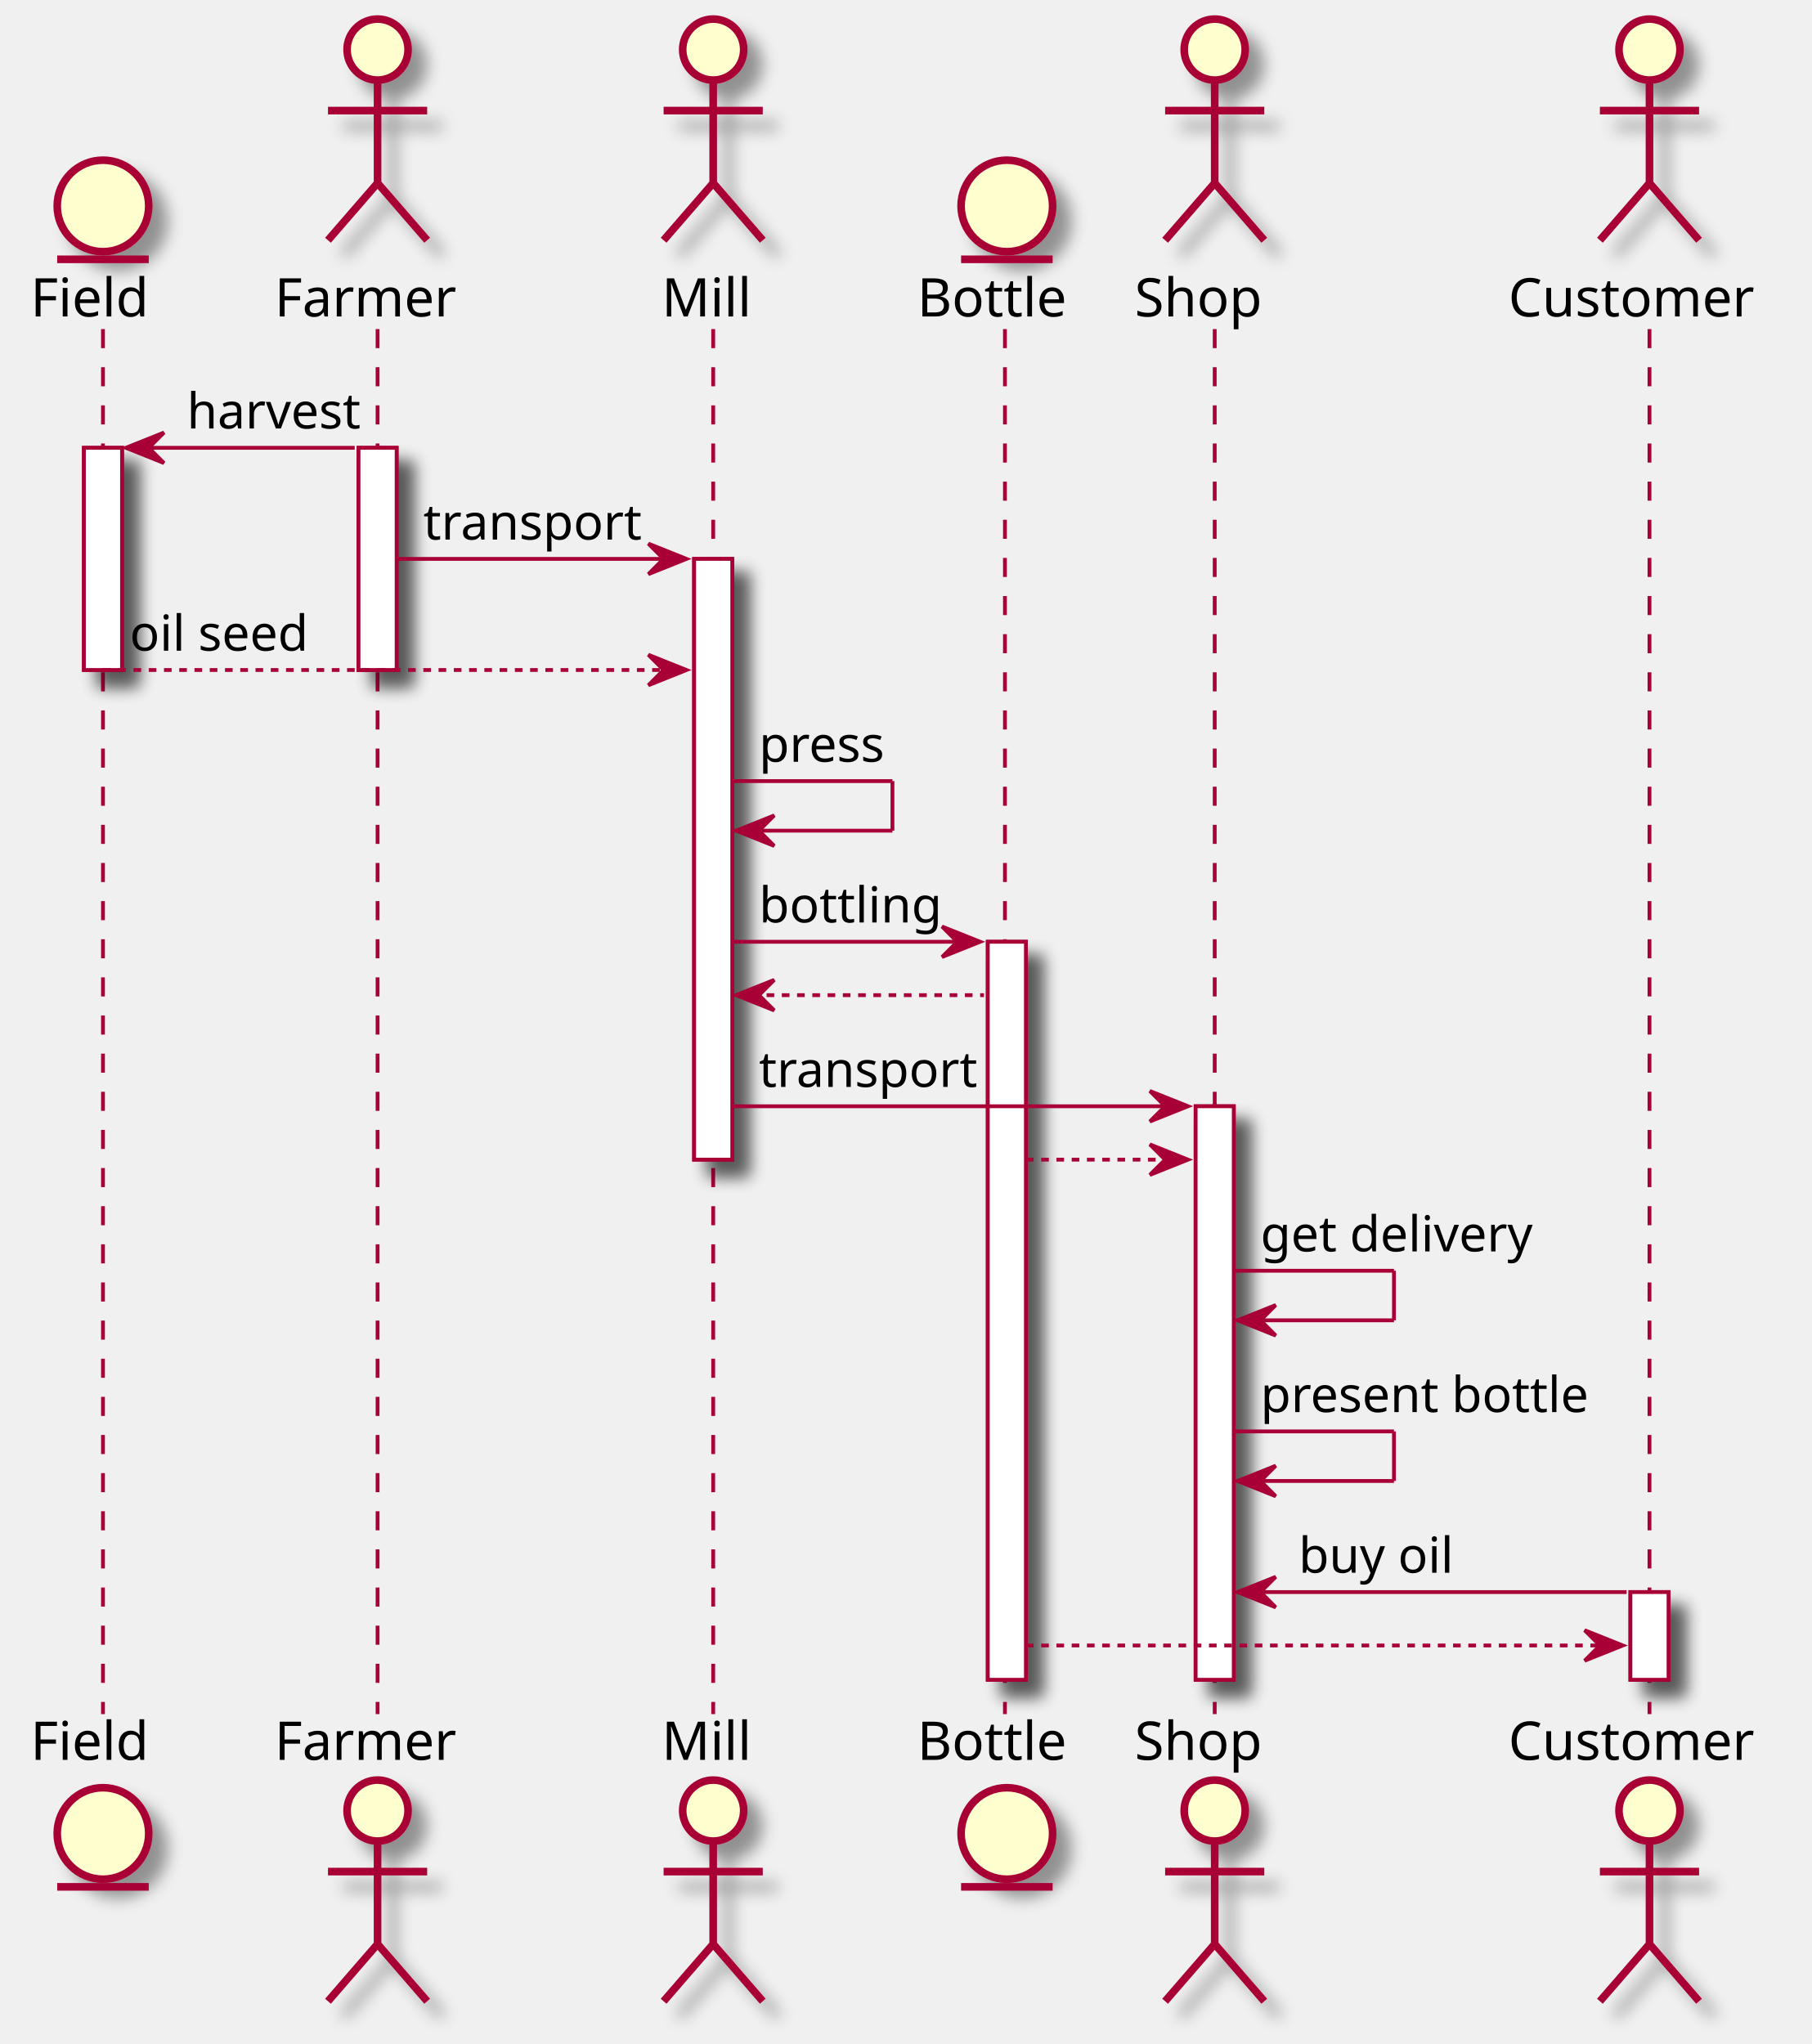
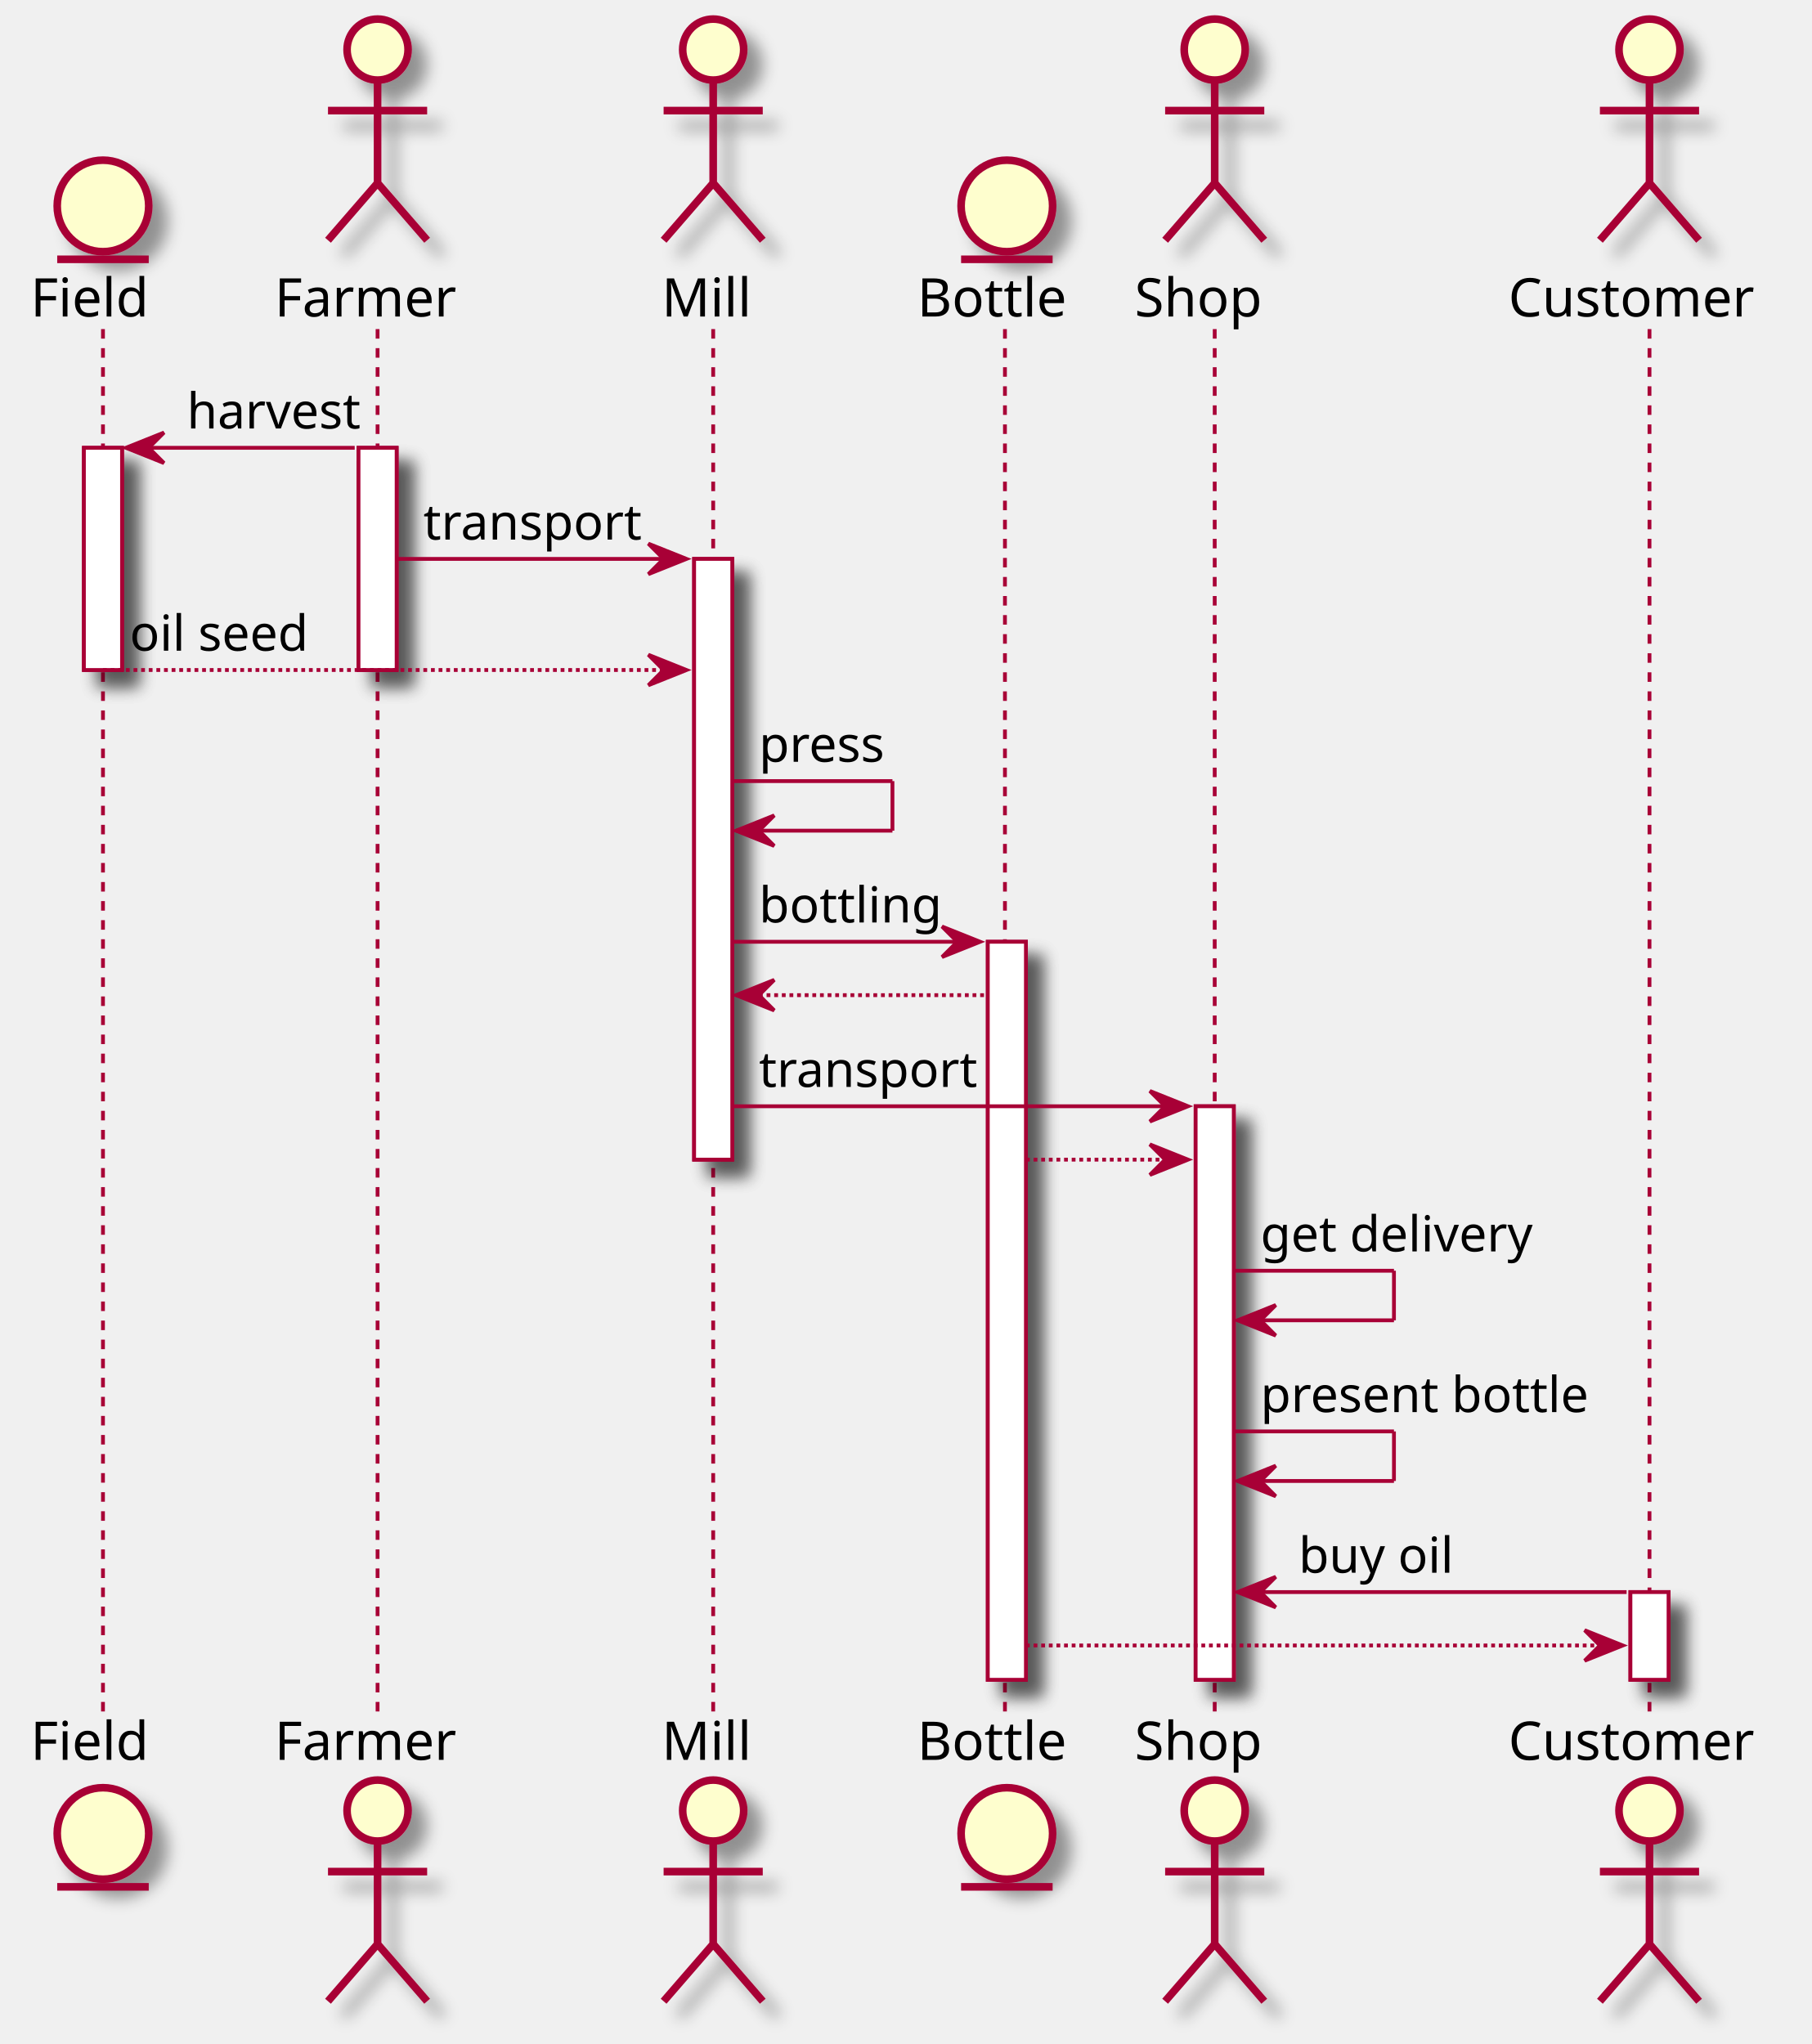
- <svg xmlns="http://www.w3.org/2000/svg" contentScriptType="application/ecmascript" contentStyleType="text/css" height="536px" preserveAspectRatio="none" style="width:475px;height:536px;" version="1.1" viewBox="0 0 475 536" width="475px" zoomAndPan="magnify">
+ <svg xmlns="http://www.w3.org/2000/svg" contentScriptType="application/ecmascript" contentStyleType="text/css" height="1072px" preserveAspectRatio="none" style="width:950px;height:1072px;" version="1.1" viewBox="0 0 950 1072" width="950px" zoomAndPan="magnify">
  <defs>
-     <filter height="300%" id="fg4uqofsd87id" width="300%" x="-1" y="-1">
-       <feGaussianBlur result="blurOut" stdDeviation="2.0" />
+     <filter height="300%" id="fy9hxtqccyv0g" width="300%" x="-1" y="-1">
+       <feGaussianBlur result="blurOut" stdDeviation="4.0" />
      <feColorMatrix in="blurOut" result="blurOut2" type="matrix" values="0 0 0 0 0 0 0 0 0 0 0 0 0 0 0 0 0 0 .4 0" />
-       <feOffset dx="4.0" dy="4.0" in="blurOut2" result="blurOut3" />
+       <feOffset dx="8.0" dy="8.0" in="blurOut2" result="blurOut3" />
      <feBlend in="SourceGraphic" in2="blurOut3" mode="normal" />
    </filter>
  </defs>
  <g>
-     <rect fill="#FFFFFF" filter="url(#fg4uqofsd87id)" height="58.266" style="stroke: #A80036; stroke-width: 1.0;" width="10" x="22" y="117.43" />
-     <rect fill="#FFFFFF" filter="url(#fg4uqofsd87id)" height="58.266" style="stroke: #A80036; stroke-width: 1.0;" width="10" x="94" y="117.43" />
-     <rect fill="#FFFFFF" filter="url(#fg4uqofsd87id)" height="157.531" style="stroke: #A80036; stroke-width: 1.0;" width="10" x="182" y="146.562" />
-     <rect fill="#FFFFFF" filter="url(#fg4uqofsd87id)" height="193.531" style="stroke: #A80036; stroke-width: 1.0;" width="10" x="259" y="246.961" />
-     <rect fill="#FFFFFF" filter="url(#fg4uqofsd87id)" height="150.398" style="stroke: #A80036; stroke-width: 1.0;" width="10" x="313.5" y="290.094" />
-     <rect fill="#FFFFFF" filter="url(#fg4uqofsd87id)" height="23" style="stroke: #A80036; stroke-width: 1.0;" width="10" x="427.5" y="417.492" />
-     <line style="stroke: #A80036; stroke-width: 1.0; stroke-dasharray: 5.0,5.0;" x1="27" x2="27" y1="86.297" y2="449.492" />
-     <line style="stroke: #A80036; stroke-width: 1.0; stroke-dasharray: 5.0,5.0;" x1="99" x2="99" y1="86.297" y2="449.492" />
-     <line style="stroke: #A80036; stroke-width: 1.0; stroke-dasharray: 5.0,5.0;" x1="187" x2="187" y1="86.297" y2="449.492" />
-     <line style="stroke: #A80036; stroke-width: 1.0; stroke-dasharray: 5.0,5.0;" x1="263.5" x2="263.5" y1="86.297" y2="449.492" />
-     <line style="stroke: #A80036; stroke-width: 1.0; stroke-dasharray: 5.0,5.0;" x1="318.5" x2="318.5" y1="86.297" y2="449.492" />
-     <line style="stroke: #A80036; stroke-width: 1.0; stroke-dasharray: 5.0,5.0;" x1="432.5" x2="432.5" y1="86.297" y2="449.492" />
-     <text fill="#000000" font-family="sans-serif" font-size="14" lengthAdjust="spacingAndGlyphs" textLength="32" x="8" y="82.995">Field</text>
-     <ellipse cx="27" cy="54" fill="#FEFECE" filter="url(#fg4uqofsd87id)" rx="12" ry="12" style="stroke: #A80036; stroke-width: 2.0;" />
-     <line style="stroke: #A80036; stroke-width: 2.0;" x1="15" x2="39" y1="68" y2="68" />
-     <text fill="#000000" font-family="sans-serif" font-size="14" lengthAdjust="spacingAndGlyphs" textLength="32" x="8" y="461.487">Field</text>
-     <ellipse cx="27" cy="480.789" fill="#FEFECE" filter="url(#fg4uqofsd87id)" rx="12" ry="12" style="stroke: #A80036; stroke-width: 2.0;" />
-     <line style="stroke: #A80036; stroke-width: 2.0;" x1="15" x2="39" y1="494.789" y2="494.789" />
-     <text fill="#000000" font-family="sans-serif" font-size="14" lengthAdjust="spacingAndGlyphs" textLength="48" x="72" y="82.995">Farmer</text>
-     <ellipse cx="99" cy="13" fill="#FEFECE" filter="url(#fg4uqofsd87id)" rx="8" ry="8" style="stroke: #A80036; stroke-width: 2.0;" />
-     <path d="M99,21 L99,48 M86,29 L112,29 M99,48 L86,63 M99,48 L112,63 " fill="none" filter="url(#fg4uqofsd87id)" style="stroke: #A80036; stroke-width: 2.0;" />
-     <text fill="#000000" font-family="sans-serif" font-size="14" lengthAdjust="spacingAndGlyphs" textLength="48" x="72" y="461.487">Farmer</text>
-     <ellipse cx="99" cy="474.789" fill="#FEFECE" filter="url(#fg4uqofsd87id)" rx="8" ry="8" style="stroke: #A80036; stroke-width: 2.0;" />
-     <path d="M99,482.789 L99,509.789 M86,490.789 L112,490.789 M99,509.789 L86,524.789 M99,509.789 L112,524.789 " fill="none" filter="url(#fg4uqofsd87id)" style="stroke: #A80036; stroke-width: 2.0;" />
-     <text fill="#000000" font-family="sans-serif" font-size="14" lengthAdjust="spacingAndGlyphs" textLength="21" x="173.5" y="82.995">Mill</text>
-     <ellipse cx="187" cy="13" fill="#FEFECE" filter="url(#fg4uqofsd87id)" rx="8" ry="8" style="stroke: #A80036; stroke-width: 2.0;" />
-     <path d="M187,21 L187,48 M174,29 L200,29 M187,48 L174,63 M187,48 L200,63 " fill="none" filter="url(#fg4uqofsd87id)" style="stroke: #A80036; stroke-width: 2.0;" />
-     <text fill="#000000" font-family="sans-serif" font-size="14" lengthAdjust="spacingAndGlyphs" textLength="21" x="173.5" y="461.487">Mill</text>
-     <ellipse cx="187" cy="474.789" fill="#FEFECE" filter="url(#fg4uqofsd87id)" rx="8" ry="8" style="stroke: #A80036; stroke-width: 2.0;" />
-     <path d="M187,482.789 L187,509.789 M174,490.789 L200,490.789 M187,509.789 L174,524.789 M187,509.789 L200,524.789 " fill="none" filter="url(#fg4uqofsd87id)" style="stroke: #A80036; stroke-width: 2.0;" />
-     <text fill="#000000" font-family="sans-serif" font-size="14" lengthAdjust="spacingAndGlyphs" textLength="41" x="240.5" y="82.995">Bottle</text>
-     <ellipse cx="264" cy="54" fill="#FEFECE" filter="url(#fg4uqofsd87id)" rx="12" ry="12" style="stroke: #A80036; stroke-width: 2.0;" />
-     <line style="stroke: #A80036; stroke-width: 2.0;" x1="252" x2="276" y1="68" y2="68" />
-     <text fill="#000000" font-family="sans-serif" font-size="14" lengthAdjust="spacingAndGlyphs" textLength="41" x="240.5" y="461.487">Bottle</text>
-     <ellipse cx="264" cy="480.789" fill="#FEFECE" filter="url(#fg4uqofsd87id)" rx="12" ry="12" style="stroke: #A80036; stroke-width: 2.0;" />
-     <line style="stroke: #A80036; stroke-width: 2.0;" x1="252" x2="276" y1="494.789" y2="494.789" />
-     <text fill="#000000" font-family="sans-serif" font-size="14" lengthAdjust="spacingAndGlyphs" textLength="36" x="297.5" y="82.995">Shop</text>
-     <ellipse cx="318.5" cy="13" fill="#FEFECE" filter="url(#fg4uqofsd87id)" rx="8" ry="8" style="stroke: #A80036; stroke-width: 2.0;" />
-     <path d="M318.5,21 L318.5,48 M305.5,29 L331.5,29 M318.5,48 L305.5,63 M318.5,48 L331.5,63 " fill="none" filter="url(#fg4uqofsd87id)" style="stroke: #A80036; stroke-width: 2.0;" />
-     <text fill="#000000" font-family="sans-serif" font-size="14" lengthAdjust="spacingAndGlyphs" textLength="36" x="297.5" y="461.487">Shop</text>
-     <ellipse cx="318.5" cy="474.789" fill="#FEFECE" filter="url(#fg4uqofsd87id)" rx="8" ry="8" style="stroke: #A80036; stroke-width: 2.0;" />
-     <path d="M318.5,482.789 L318.5,509.789 M305.5,490.789 L331.5,490.789 M318.5,509.789 L305.5,524.789 M318.5,509.789 L331.5,524.789 " fill="none" filter="url(#fg4uqofsd87id)" style="stroke: #A80036; stroke-width: 2.0;" />
-     <text fill="#000000" font-family="sans-serif" font-size="14" lengthAdjust="spacingAndGlyphs" textLength="68" x="395.5" y="82.995">Customer</text>
-     <ellipse cx="432.5" cy="13" fill="#FEFECE" filter="url(#fg4uqofsd87id)" rx="8" ry="8" style="stroke: #A80036; stroke-width: 2.0;" />
-     <path d="M432.5,21 L432.5,48 M419.5,29 L445.5,29 M432.5,48 L419.5,63 M432.5,48 L445.5,63 " fill="none" filter="url(#fg4uqofsd87id)" style="stroke: #A80036; stroke-width: 2.0;" />
-     <text fill="#000000" font-family="sans-serif" font-size="14" lengthAdjust="spacingAndGlyphs" textLength="68" x="395.5" y="461.487">Customer</text>
-     <ellipse cx="432.5" cy="474.789" fill="#FEFECE" filter="url(#fg4uqofsd87id)" rx="8" ry="8" style="stroke: #A80036; stroke-width: 2.0;" />
-     <path d="M432.5,482.789 L432.5,509.789 M419.5,490.789 L445.5,490.789 M432.5,509.789 L419.5,524.789 M432.5,509.789 L445.5,524.789 " fill="none" filter="url(#fg4uqofsd87id)" style="stroke: #A80036; stroke-width: 2.0;" />
-     <rect fill="#FFFFFF" filter="url(#fg4uqofsd87id)" height="58.266" style="stroke: #A80036; stroke-width: 1.0;" width="10" x="22" y="117.43" />
-     <rect fill="#FFFFFF" filter="url(#fg4uqofsd87id)" height="58.266" style="stroke: #A80036; stroke-width: 1.0;" width="10" x="94" y="117.43" />
-     <rect fill="#FFFFFF" filter="url(#fg4uqofsd87id)" height="157.531" style="stroke: #A80036; stroke-width: 1.0;" width="10" x="182" y="146.562" />
-     <rect fill="#FFFFFF" filter="url(#fg4uqofsd87id)" height="193.531" style="stroke: #A80036; stroke-width: 1.0;" width="10" x="259" y="246.961" />
-     <rect fill="#FFFFFF" filter="url(#fg4uqofsd87id)" height="150.398" style="stroke: #A80036; stroke-width: 1.0;" width="10" x="313.5" y="290.094" />
-     <rect fill="#FFFFFF" filter="url(#fg4uqofsd87id)" height="23" style="stroke: #A80036; stroke-width: 1.0;" width="10" x="427.5" y="417.492" />
-     <polygon fill="#A80036" points="43,113.43,33,117.43,43,121.43,39,117.43" style="stroke: #A80036; stroke-width: 1.0;" />
-     <line style="stroke: #A80036; stroke-width: 1.0;" x1="37" x2="93" y1="117.43" y2="117.43" />
-     <text fill="#000000" font-family="sans-serif" font-size="13" lengthAdjust="spacingAndGlyphs" textLength="48" x="49" y="112.364">harvest</text>
-     <polygon fill="#A80036" points="170,142.562,180,146.562,170,150.562,174,146.562" style="stroke: #A80036; stroke-width: 1.0;" />
-     <line style="stroke: #A80036; stroke-width: 1.0;" x1="104" x2="176" y1="146.562" y2="146.562" />
-     <text fill="#000000" font-family="sans-serif" font-size="13" lengthAdjust="spacingAndGlyphs" textLength="59" x="111" y="141.497">transport</text>
-     <polygon fill="#A80036" points="170,171.695,180,175.695,170,179.695,174,175.695" style="stroke: #A80036; stroke-width: 1.0;" />
-     <line style="stroke: #A80036; stroke-width: 1.0; stroke-dasharray: 2.0,2.0;" x1="27" x2="176" y1="175.695" y2="175.695" />
-     <text fill="#000000" font-family="sans-serif" font-size="13" lengthAdjust="spacingAndGlyphs" textLength="49" x="34" y="170.629">oil seed</text>
-     <line style="stroke: #A80036; stroke-width: 1.0;" x1="192" x2="234" y1="204.828" y2="204.828" />
-     <line style="stroke: #A80036; stroke-width: 1.0;" x1="234" x2="234" y1="204.828" y2="217.828" />
-     <line style="stroke: #A80036; stroke-width: 1.0;" x1="193" x2="234" y1="217.828" y2="217.828" />
-     <polygon fill="#A80036" points="203,213.828,193,217.828,203,221.828,199,217.828" style="stroke: #A80036; stroke-width: 1.0;" />
-     <text fill="#000000" font-family="sans-serif" font-size="13" lengthAdjust="spacingAndGlyphs" textLength="35" x="199" y="199.762">press</text>
-     <polygon fill="#A80036" points="247,242.961,257,246.961,247,250.961,251,246.961" style="stroke: #A80036; stroke-width: 1.0;" />
-     <line style="stroke: #A80036; stroke-width: 1.0;" x1="192" x2="253" y1="246.961" y2="246.961" />
-     <text fill="#000000" font-family="sans-serif" font-size="13" lengthAdjust="spacingAndGlyphs" textLength="48" x="199" y="241.895">bottling</text>
-     <polygon fill="#A80036" points="203,256.961,193,260.961,203,264.961,199,260.961" style="stroke: #A80036; stroke-width: 1.0;" />
-     <line style="stroke: #A80036; stroke-width: 1.0; stroke-dasharray: 2.0,2.0;" x1="197" x2="258" y1="260.961" y2="260.961" />
-     <polygon fill="#A80036" points="301.5,286.094,311.5,290.094,301.5,294.094,305.5,290.094" style="stroke: #A80036; stroke-width: 1.0;" />
-     <line style="stroke: #A80036; stroke-width: 1.0;" x1="192" x2="307.5" y1="290.094" y2="290.094" />
-     <text fill="#000000" font-family="sans-serif" font-size="13" lengthAdjust="spacingAndGlyphs" textLength="59" x="199" y="285.028">transport</text>
-     <polygon fill="#A80036" points="301.5,300.094,311.5,304.094,301.5,308.094,305.5,304.094" style="stroke: #A80036; stroke-width: 1.0;" />
-     <line style="stroke: #A80036; stroke-width: 1.0; stroke-dasharray: 2.0,2.0;" x1="269" x2="307.5" y1="304.094" y2="304.094" />
-     <line style="stroke: #A80036; stroke-width: 1.0;" x1="323.5" x2="365.5" y1="333.227" y2="333.227" />
-     <line style="stroke: #A80036; stroke-width: 1.0;" x1="365.5" x2="365.5" y1="333.227" y2="346.227" />
-     <line style="stroke: #A80036; stroke-width: 1.0;" x1="324.5" x2="365.5" y1="346.227" y2="346.227" />
-     <polygon fill="#A80036" points="334.5,342.227,324.5,346.227,334.5,350.227,330.5,346.227" style="stroke: #A80036; stroke-width: 1.0;" />
-     <text fill="#000000" font-family="sans-serif" font-size="13" lengthAdjust="spacingAndGlyphs" textLength="74" x="330.5" y="328.161">get delivery</text>
-     <line style="stroke: #A80036; stroke-width: 1.0;" x1="323.5" x2="365.5" y1="375.359" y2="375.359" />
-     <line style="stroke: #A80036; stroke-width: 1.0;" x1="365.5" x2="365.5" y1="375.359" y2="388.359" />
-     <line style="stroke: #A80036; stroke-width: 1.0;" x1="324.5" x2="365.5" y1="388.359" y2="388.359" />
-     <polygon fill="#A80036" points="334.5,384.359,324.5,388.359,334.5,392.359,330.5,388.359" style="stroke: #A80036; stroke-width: 1.0;" />
-     <text fill="#000000" font-family="sans-serif" font-size="13" lengthAdjust="spacingAndGlyphs" textLength="90" x="330.5" y="370.293">present bottle</text>
-     <polygon fill="#A80036" points="334.5,413.492,324.5,417.492,334.5,421.492,330.5,417.492" style="stroke: #A80036; stroke-width: 1.0;" />
-     <line style="stroke: #A80036; stroke-width: 1.0;" x1="328.5" x2="426.5" y1="417.492" y2="417.492" />
-     <text fill="#000000" font-family="sans-serif" font-size="13" lengthAdjust="spacingAndGlyphs" textLength="41" x="340.5" y="412.426">buy oil</text>
-     <polygon fill="#A80036" points="415.5,427.492,425.5,431.492,415.5,435.492,419.5,431.492" style="stroke: #A80036; stroke-width: 1.0;" />
-     <line style="stroke: #A80036; stroke-width: 1.0; stroke-dasharray: 2.0,2.0;" x1="269" x2="421.5" y1="431.492" y2="431.492" />
+     <rect fill="#FFFFFF" filter="url(#fy9hxtqccyv0g)" height="116.531" style="stroke: #A80036; stroke-width: 2.0;" width="20" x="44" y="234.859" />
+     <rect fill="#FFFFFF" filter="url(#fy9hxtqccyv0g)" height="116.531" style="stroke: #A80036; stroke-width: 2.0;" width="20" x="188" y="234.859" />
+     <rect fill="#FFFFFF" filter="url(#fy9hxtqccyv0g)" height="315.062" style="stroke: #A80036; stroke-width: 2.0;" width="20" x="364" y="293.125" />
+     <rect fill="#FFFFFF" filter="url(#fy9hxtqccyv0g)" height="387.062" style="stroke: #A80036; stroke-width: 2.0;" width="20" x="518" y="493.922" />
+     <rect fill="#FFFFFF" filter="url(#fy9hxtqccyv0g)" height="300.797" style="stroke: #A80036; stroke-width: 2.0;" width="20" x="627" y="580.188" />
+     <rect fill="#FFFFFF" filter="url(#fy9hxtqccyv0g)" height="46" style="stroke: #A80036; stroke-width: 2.0;" width="20" x="855" y="834.984" />
+     <line style="stroke: #A80036; stroke-width: 2.0; stroke-dasharray: 5.0,5.0;" x1="54" x2="54" y1="172.594" y2="898.984" />
+     <line style="stroke: #A80036; stroke-width: 2.0; stroke-dasharray: 5.0,5.0;" x1="198" x2="198" y1="172.594" y2="898.984" />
+     <line style="stroke: #A80036; stroke-width: 2.0; stroke-dasharray: 5.0,5.0;" x1="374" x2="374" y1="172.594" y2="898.984" />
+     <line style="stroke: #A80036; stroke-width: 2.0; stroke-dasharray: 5.0,5.0;" x1="527" x2="527" y1="172.594" y2="898.984" />
+     <line style="stroke: #A80036; stroke-width: 2.0; stroke-dasharray: 5.0,5.0;" x1="637" x2="637" y1="172.594" y2="898.984" />
+     <line style="stroke: #A80036; stroke-width: 2.0; stroke-dasharray: 5.0,5.0;" x1="865" x2="865" y1="172.594" y2="898.984" />
+     <text fill="#000000" font-family="sans-serif" font-size="28" lengthAdjust="spacingAndGlyphs" textLength="64" x="16" y="165.99">Field</text>
+     <ellipse cx="54" cy="108" fill="#FEFECE" filter="url(#fy9hxtqccyv0g)" rx="24" ry="24" style="stroke: #A80036; stroke-width: 4.0;" />
+     <line style="stroke: #A80036; stroke-width: 4.0;" x1="30" x2="78" y1="136" y2="136" />
+     <text fill="#000000" font-family="sans-serif" font-size="28" lengthAdjust="spacingAndGlyphs" textLength="64" x="16" y="922.975">Field</text>
+     <ellipse cx="54" cy="961.578" fill="#FEFECE" filter="url(#fy9hxtqccyv0g)" rx="24" ry="24" style="stroke: #A80036; stroke-width: 4.0;" />
+     <line style="stroke: #A80036; stroke-width: 4.0;" x1="30" x2="78" y1="989.578" y2="989.578" />
+     <text fill="#000000" font-family="sans-serif" font-size="28" lengthAdjust="spacingAndGlyphs" textLength="96" x="144" y="165.99">Farmer</text>
+     <ellipse cx="198" cy="26" fill="#FEFECE" filter="url(#fy9hxtqccyv0g)" rx="16" ry="16" style="stroke: #A80036; stroke-width: 4.0;" />
+     <path d="M198,42 L198,96 M172,58 L224,58 M198,96 L172,126 M198,96 L224,126 " fill="none" filter="url(#fy9hxtqccyv0g)" style="stroke: #A80036; stroke-width: 4.0;" />
+     <text fill="#000000" font-family="sans-serif" font-size="28" lengthAdjust="spacingAndGlyphs" textLength="96" x="144" y="922.975">Farmer</text>
+     <ellipse cx="198" cy="949.578" fill="#FEFECE" filter="url(#fy9hxtqccyv0g)" rx="16" ry="16" style="stroke: #A80036; stroke-width: 4.0;" />
+     <path d="M198,965.578 L198,1019.578 M172,981.578 L224,981.578 M198,1019.578 L172,1049.578 M198,1019.578 L224,1049.578 " fill="none" filter="url(#fy9hxtqccyv0g)" style="stroke: #A80036; stroke-width: 4.0;" />
+     <text fill="#000000" font-family="sans-serif" font-size="28" lengthAdjust="spacingAndGlyphs" textLength="42" x="347" y="165.99">Mill</text>
+     <ellipse cx="374" cy="26" fill="#FEFECE" filter="url(#fy9hxtqccyv0g)" rx="16" ry="16" style="stroke: #A80036; stroke-width: 4.0;" />
+     <path d="M374,42 L374,96 M348,58 L400,58 M374,96 L348,126 M374,96 L400,126 " fill="none" filter="url(#fy9hxtqccyv0g)" style="stroke: #A80036; stroke-width: 4.0;" />
+     <text fill="#000000" font-family="sans-serif" font-size="28" lengthAdjust="spacingAndGlyphs" textLength="42" x="347" y="922.975">Mill</text>
+     <ellipse cx="374" cy="949.578" fill="#FEFECE" filter="url(#fy9hxtqccyv0g)" rx="16" ry="16" style="stroke: #A80036; stroke-width: 4.0;" />
+     <path d="M374,965.578 L374,1019.578 M348,981.578 L400,981.578 M374,1019.578 L348,1049.578 M374,1019.578 L400,1049.578 " fill="none" filter="url(#fy9hxtqccyv0g)" style="stroke: #A80036; stroke-width: 4.0;" />
+     <text fill="#000000" font-family="sans-serif" font-size="28" lengthAdjust="spacingAndGlyphs" textLength="82" x="481" y="165.99">Bottle</text>
+     <ellipse cx="528" cy="108" fill="#FEFECE" filter="url(#fy9hxtqccyv0g)" rx="24" ry="24" style="stroke: #A80036; stroke-width: 4.0;" />
+     <line style="stroke: #A80036; stroke-width: 4.0;" x1="504" x2="552" y1="136" y2="136" />
+     <text fill="#000000" font-family="sans-serif" font-size="28" lengthAdjust="spacingAndGlyphs" textLength="82" x="481" y="922.975">Bottle</text>
+     <ellipse cx="528" cy="961.578" fill="#FEFECE" filter="url(#fy9hxtqccyv0g)" rx="24" ry="24" style="stroke: #A80036; stroke-width: 4.0;" />
+     <line style="stroke: #A80036; stroke-width: 4.0;" x1="504" x2="552" y1="989.578" y2="989.578" />
+     <text fill="#000000" font-family="sans-serif" font-size="28" lengthAdjust="spacingAndGlyphs" textLength="72" x="595" y="165.99">Shop</text>
+     <ellipse cx="637" cy="26" fill="#FEFECE" filter="url(#fy9hxtqccyv0g)" rx="16" ry="16" style="stroke: #A80036; stroke-width: 4.0;" />
+     <path d="M637,42 L637,96 M611,58 L663,58 M637,96 L611,126 M637,96 L663,126 " fill="none" filter="url(#fy9hxtqccyv0g)" style="stroke: #A80036; stroke-width: 4.0;" />
+     <text fill="#000000" font-family="sans-serif" font-size="28" lengthAdjust="spacingAndGlyphs" textLength="72" x="595" y="922.975">Shop</text>
+     <ellipse cx="637" cy="949.578" fill="#FEFECE" filter="url(#fy9hxtqccyv0g)" rx="16" ry="16" style="stroke: #A80036; stroke-width: 4.0;" />
+     <path d="M637,965.578 L637,1019.578 M611,981.578 L663,981.578 M637,1019.578 L611,1049.578 M637,1019.578 L663,1049.578 " fill="none" filter="url(#fy9hxtqccyv0g)" style="stroke: #A80036; stroke-width: 4.0;" />
+     <text fill="#000000" font-family="sans-serif" font-size="28" lengthAdjust="spacingAndGlyphs" textLength="136" x="791" y="165.99">Customer</text>
+     <ellipse cx="865" cy="26" fill="#FEFECE" filter="url(#fy9hxtqccyv0g)" rx="16" ry="16" style="stroke: #A80036; stroke-width: 4.0;" />
+     <path d="M865,42 L865,96 M839,58 L891,58 M865,96 L839,126 M865,96 L891,126 " fill="none" filter="url(#fy9hxtqccyv0g)" style="stroke: #A80036; stroke-width: 4.0;" />
+     <text fill="#000000" font-family="sans-serif" font-size="28" lengthAdjust="spacingAndGlyphs" textLength="136" x="791" y="922.975">Customer</text>
+     <ellipse cx="865" cy="949.578" fill="#FEFECE" filter="url(#fy9hxtqccyv0g)" rx="16" ry="16" style="stroke: #A80036; stroke-width: 4.0;" />
+     <path d="M865,965.578 L865,1019.578 M839,981.578 L891,981.578 M865,1019.578 L839,1049.578 M865,1019.578 L891,1049.578 " fill="none" filter="url(#fy9hxtqccyv0g)" style="stroke: #A80036; stroke-width: 4.0;" />
+     <rect fill="#FFFFFF" filter="url(#fy9hxtqccyv0g)" height="116.531" style="stroke: #A80036; stroke-width: 2.0;" width="20" x="44" y="234.859" />
+     <rect fill="#FFFFFF" filter="url(#fy9hxtqccyv0g)" height="116.531" style="stroke: #A80036; stroke-width: 2.0;" width="20" x="188" y="234.859" />
+     <rect fill="#FFFFFF" filter="url(#fy9hxtqccyv0g)" height="315.062" style="stroke: #A80036; stroke-width: 2.0;" width="20" x="364" y="293.125" />
+     <rect fill="#FFFFFF" filter="url(#fy9hxtqccyv0g)" height="387.062" style="stroke: #A80036; stroke-width: 2.0;" width="20" x="518" y="493.922" />
+     <rect fill="#FFFFFF" filter="url(#fy9hxtqccyv0g)" height="300.797" style="stroke: #A80036; stroke-width: 2.0;" width="20" x="627" y="580.188" />
+     <rect fill="#FFFFFF" filter="url(#fy9hxtqccyv0g)" height="46" style="stroke: #A80036; stroke-width: 2.0;" width="20" x="855" y="834.984" />
+     <polygon fill="#A80036" points="86,226.859,66,234.859,86,242.859,78,234.859" style="stroke: #A80036; stroke-width: 2.0;" />
+     <line style="stroke: #A80036; stroke-width: 2.0;" x1="74" x2="186" y1="234.859" y2="234.859" />
+     <text fill="#000000" font-family="sans-serif" font-size="26" lengthAdjust="spacingAndGlyphs" textLength="96" x="98" y="224.727">harvest</text>
+     <polygon fill="#A80036" points="340,285.125,360,293.125,340,301.125,348,293.125" style="stroke: #A80036; stroke-width: 2.0;" />
+     <line style="stroke: #A80036; stroke-width: 2.0;" x1="208" x2="352" y1="293.125" y2="293.125" />
+     <text fill="#000000" font-family="sans-serif" font-size="26" lengthAdjust="spacingAndGlyphs" textLength="118" x="222" y="282.993">transport</text>
+     <polygon fill="#A80036" points="340,343.391,360,351.391,340,359.391,348,351.391" style="stroke: #A80036; stroke-width: 2.0;" />
+     <line style="stroke: #A80036; stroke-width: 2.0; stroke-dasharray: 2.0,2.0;" x1="54" x2="352" y1="351.391" y2="351.391" />
+     <text fill="#000000" font-family="sans-serif" font-size="26" lengthAdjust="spacingAndGlyphs" textLength="98" x="68" y="341.259">oil seed</text>
+     <line style="stroke: #A80036; stroke-width: 2.0;" x1="384" x2="468" y1="409.656" y2="409.656" />
+     <line style="stroke: #A80036; stroke-width: 2.0;" x1="468" x2="468" y1="409.656" y2="435.656" />
+     <line style="stroke: #A80036; stroke-width: 2.0;" x1="386" x2="468" y1="435.656" y2="435.656" />
+     <polygon fill="#A80036" points="406,427.656,386,435.656,406,443.656,398,435.656" style="stroke: #A80036; stroke-width: 2.0;" />
+     <text fill="#000000" font-family="sans-serif" font-size="26" lengthAdjust="spacingAndGlyphs" textLength="70" x="398" y="399.524">press</text>
+     <polygon fill="#A80036" points="494,485.922,514,493.922,494,501.922,502,493.922" style="stroke: #A80036; stroke-width: 2.0;" />
+     <line style="stroke: #A80036; stroke-width: 2.0;" x1="384" x2="506" y1="493.922" y2="493.922" />
+     <text fill="#000000" font-family="sans-serif" font-size="26" lengthAdjust="spacingAndGlyphs" textLength="96" x="398" y="483.79">bottling</text>
+     <polygon fill="#A80036" points="406,513.922,386,521.922,406,529.922,398,521.922" style="stroke: #A80036; stroke-width: 2.0;" />
+     <line style="stroke: #A80036; stroke-width: 2.0; stroke-dasharray: 2.0,2.0;" x1="394" x2="516" y1="521.922" y2="521.922" />
+     <polygon fill="#A80036" points="603,572.188,623,580.188,603,588.188,611,580.188" style="stroke: #A80036; stroke-width: 2.0;" />
+     <line style="stroke: #A80036; stroke-width: 2.0;" x1="384" x2="615" y1="580.188" y2="580.188" />
+     <text fill="#000000" font-family="sans-serif" font-size="26" lengthAdjust="spacingAndGlyphs" textLength="118" x="398" y="570.056">transport</text>
+     <polygon fill="#A80036" points="603,600.188,623,608.188,603,616.188,611,608.188" style="stroke: #A80036; stroke-width: 2.0;" />
+     <line style="stroke: #A80036; stroke-width: 2.0; stroke-dasharray: 2.0,2.0;" x1="538" x2="615" y1="608.188" y2="608.188" />
+     <line style="stroke: #A80036; stroke-width: 2.0;" x1="647" x2="731" y1="666.453" y2="666.453" />
+     <line style="stroke: #A80036; stroke-width: 2.0;" x1="731" x2="731" y1="666.453" y2="692.453" />
+     <line style="stroke: #A80036; stroke-width: 2.0;" x1="649" x2="731" y1="692.453" y2="692.453" />
+     <polygon fill="#A80036" points="669,684.453,649,692.453,669,700.453,661,692.453" style="stroke: #A80036; stroke-width: 2.0;" />
+     <text fill="#000000" font-family="sans-serif" font-size="26" lengthAdjust="spacingAndGlyphs" textLength="148" x="661" y="656.321">get delivery</text>
+     <line style="stroke: #A80036; stroke-width: 2.0;" x1="647" x2="731" y1="750.719" y2="750.719" />
+     <line style="stroke: #A80036; stroke-width: 2.0;" x1="731" x2="731" y1="750.719" y2="776.719" />
+     <line style="stroke: #A80036; stroke-width: 2.0;" x1="649" x2="731" y1="776.719" y2="776.719" />
+     <polygon fill="#A80036" points="669,768.719,649,776.719,669,784.719,661,776.719" style="stroke: #A80036; stroke-width: 2.0;" />
+     <text fill="#000000" font-family="sans-serif" font-size="26" lengthAdjust="spacingAndGlyphs" textLength="180" x="661" y="740.587">present bottle</text>
+     <polygon fill="#A80036" points="669,826.984,649,834.984,669,842.984,661,834.984" style="stroke: #A80036; stroke-width: 2.0;" />
+     <line style="stroke: #A80036; stroke-width: 2.0;" x1="657" x2="853" y1="834.984" y2="834.984" />
+     <text fill="#000000" font-family="sans-serif" font-size="26" lengthAdjust="spacingAndGlyphs" textLength="82" x="681" y="824.852">buy oil</text>
+     <polygon fill="#A80036" points="831,854.984,851,862.984,831,870.984,839,862.984" style="stroke: #A80036; stroke-width: 2.0;" />
+     <line style="stroke: #A80036; stroke-width: 2.0; stroke-dasharray: 2.0,2.0;" x1="538" x2="843" y1="862.984" y2="862.984" />
  </g>
</svg>
